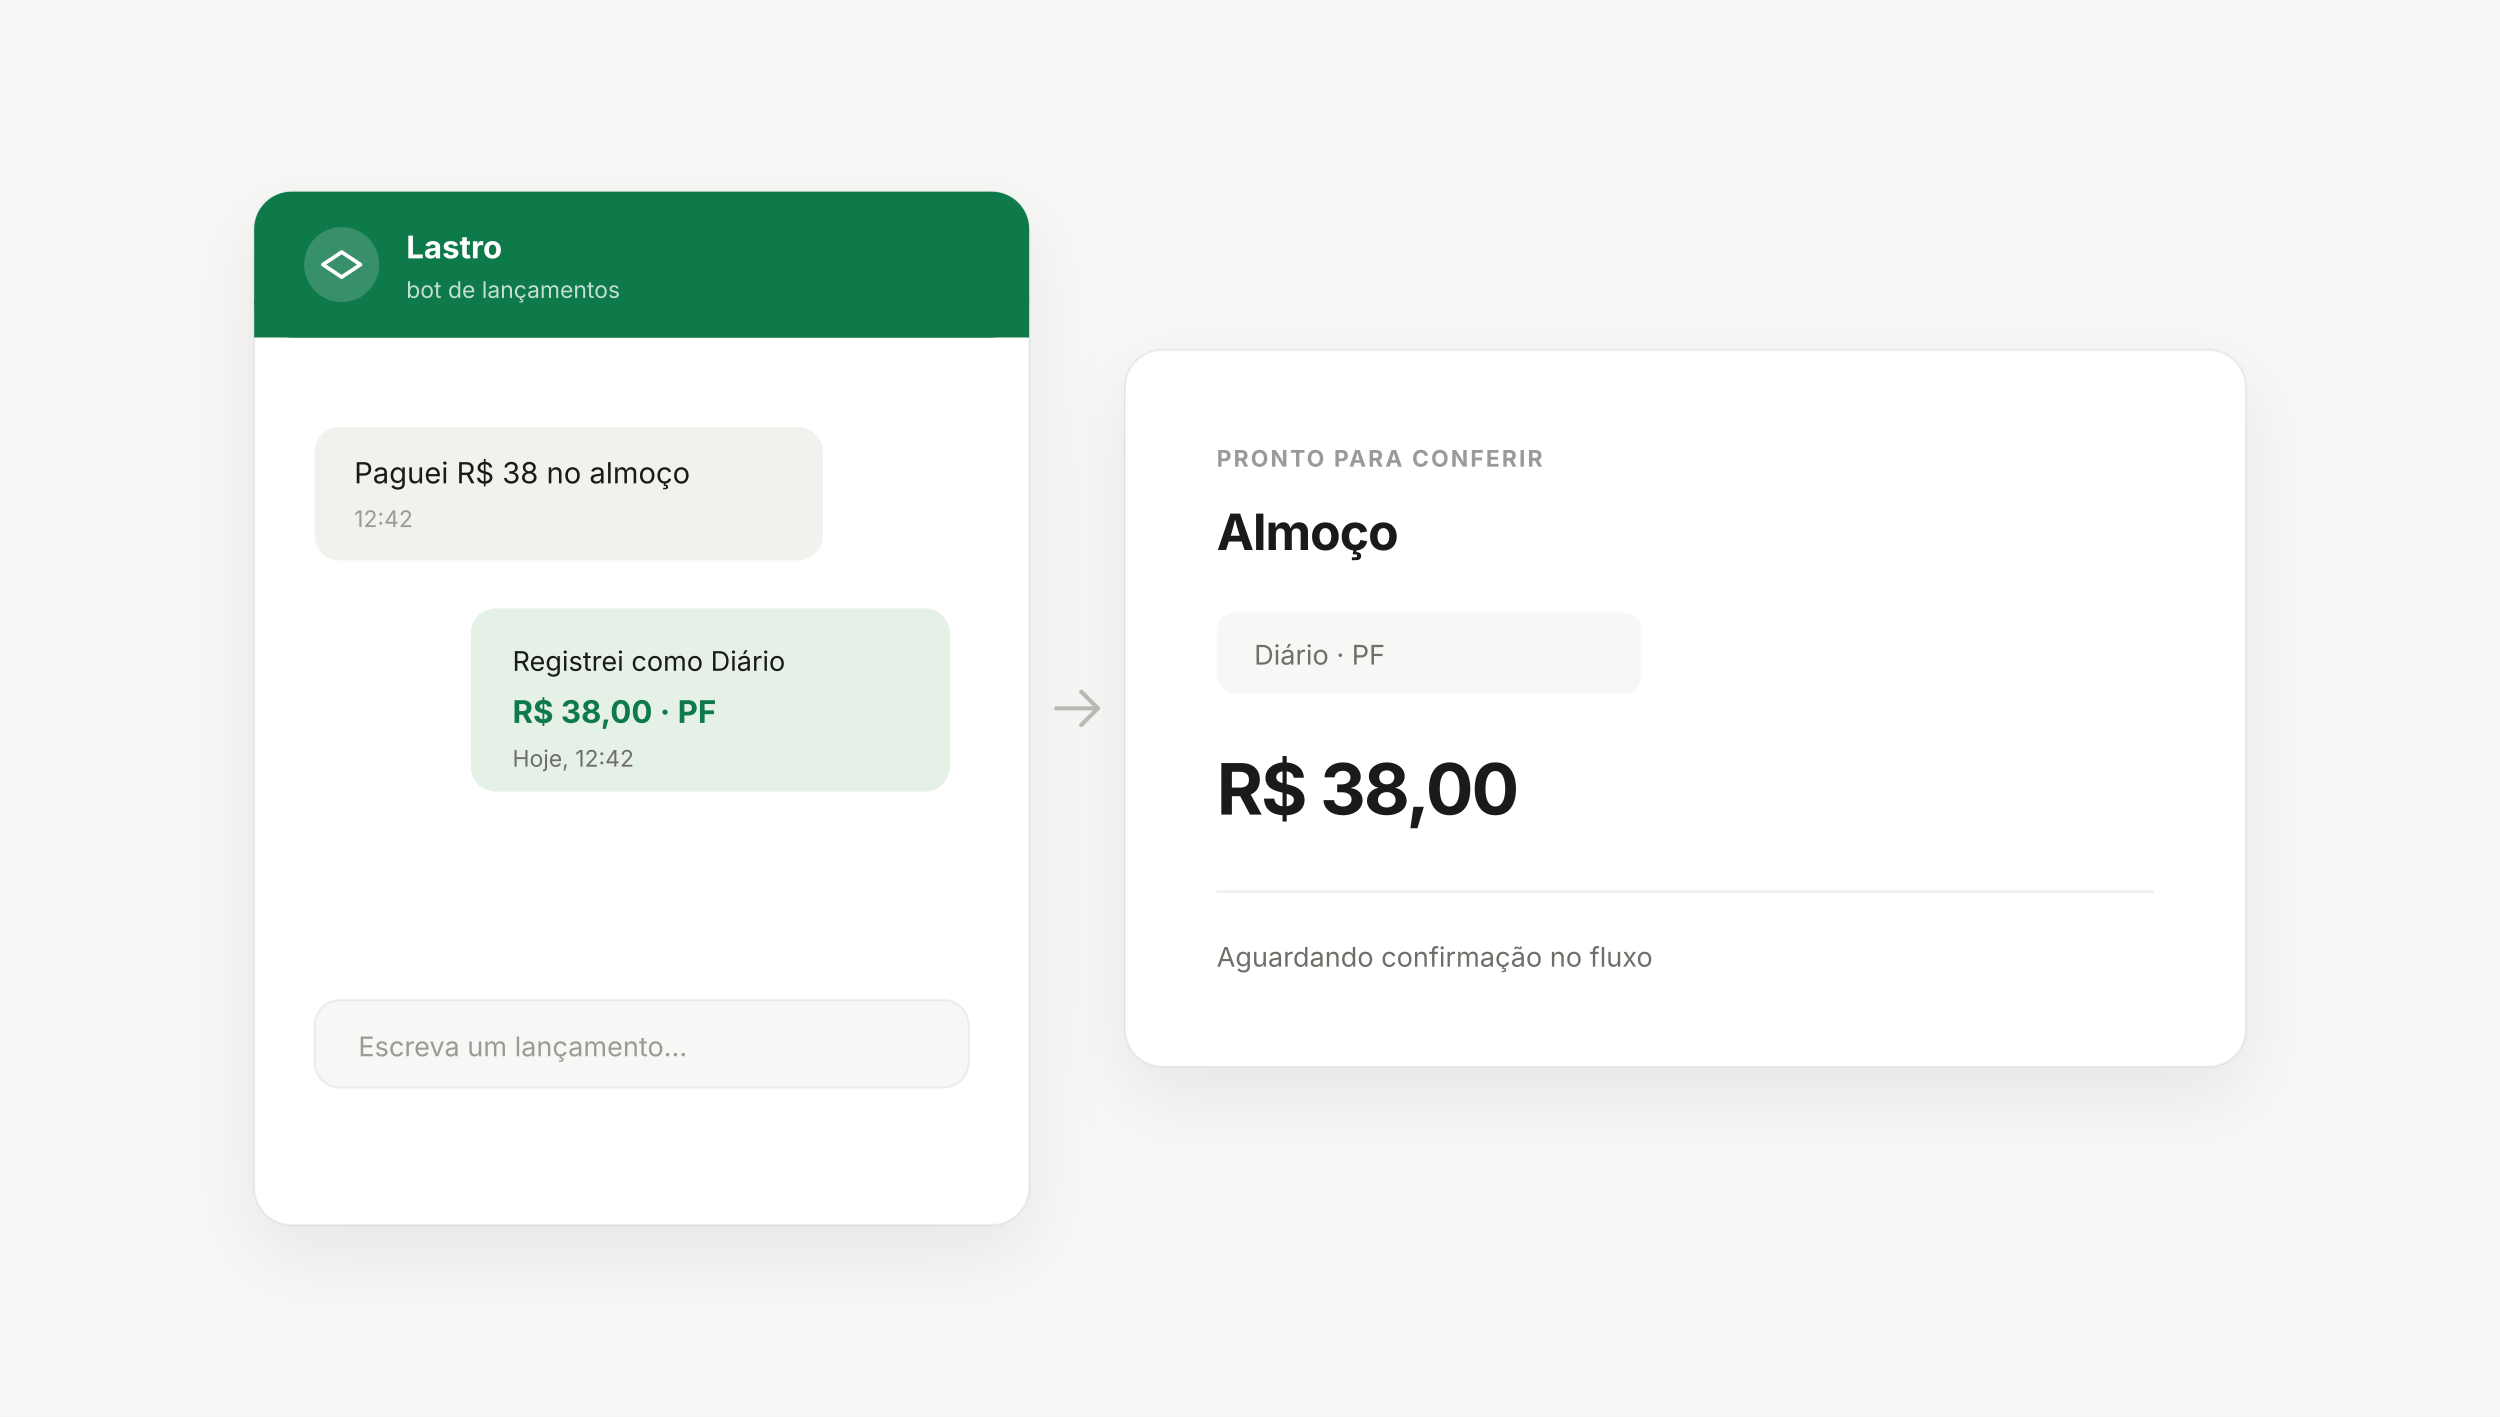
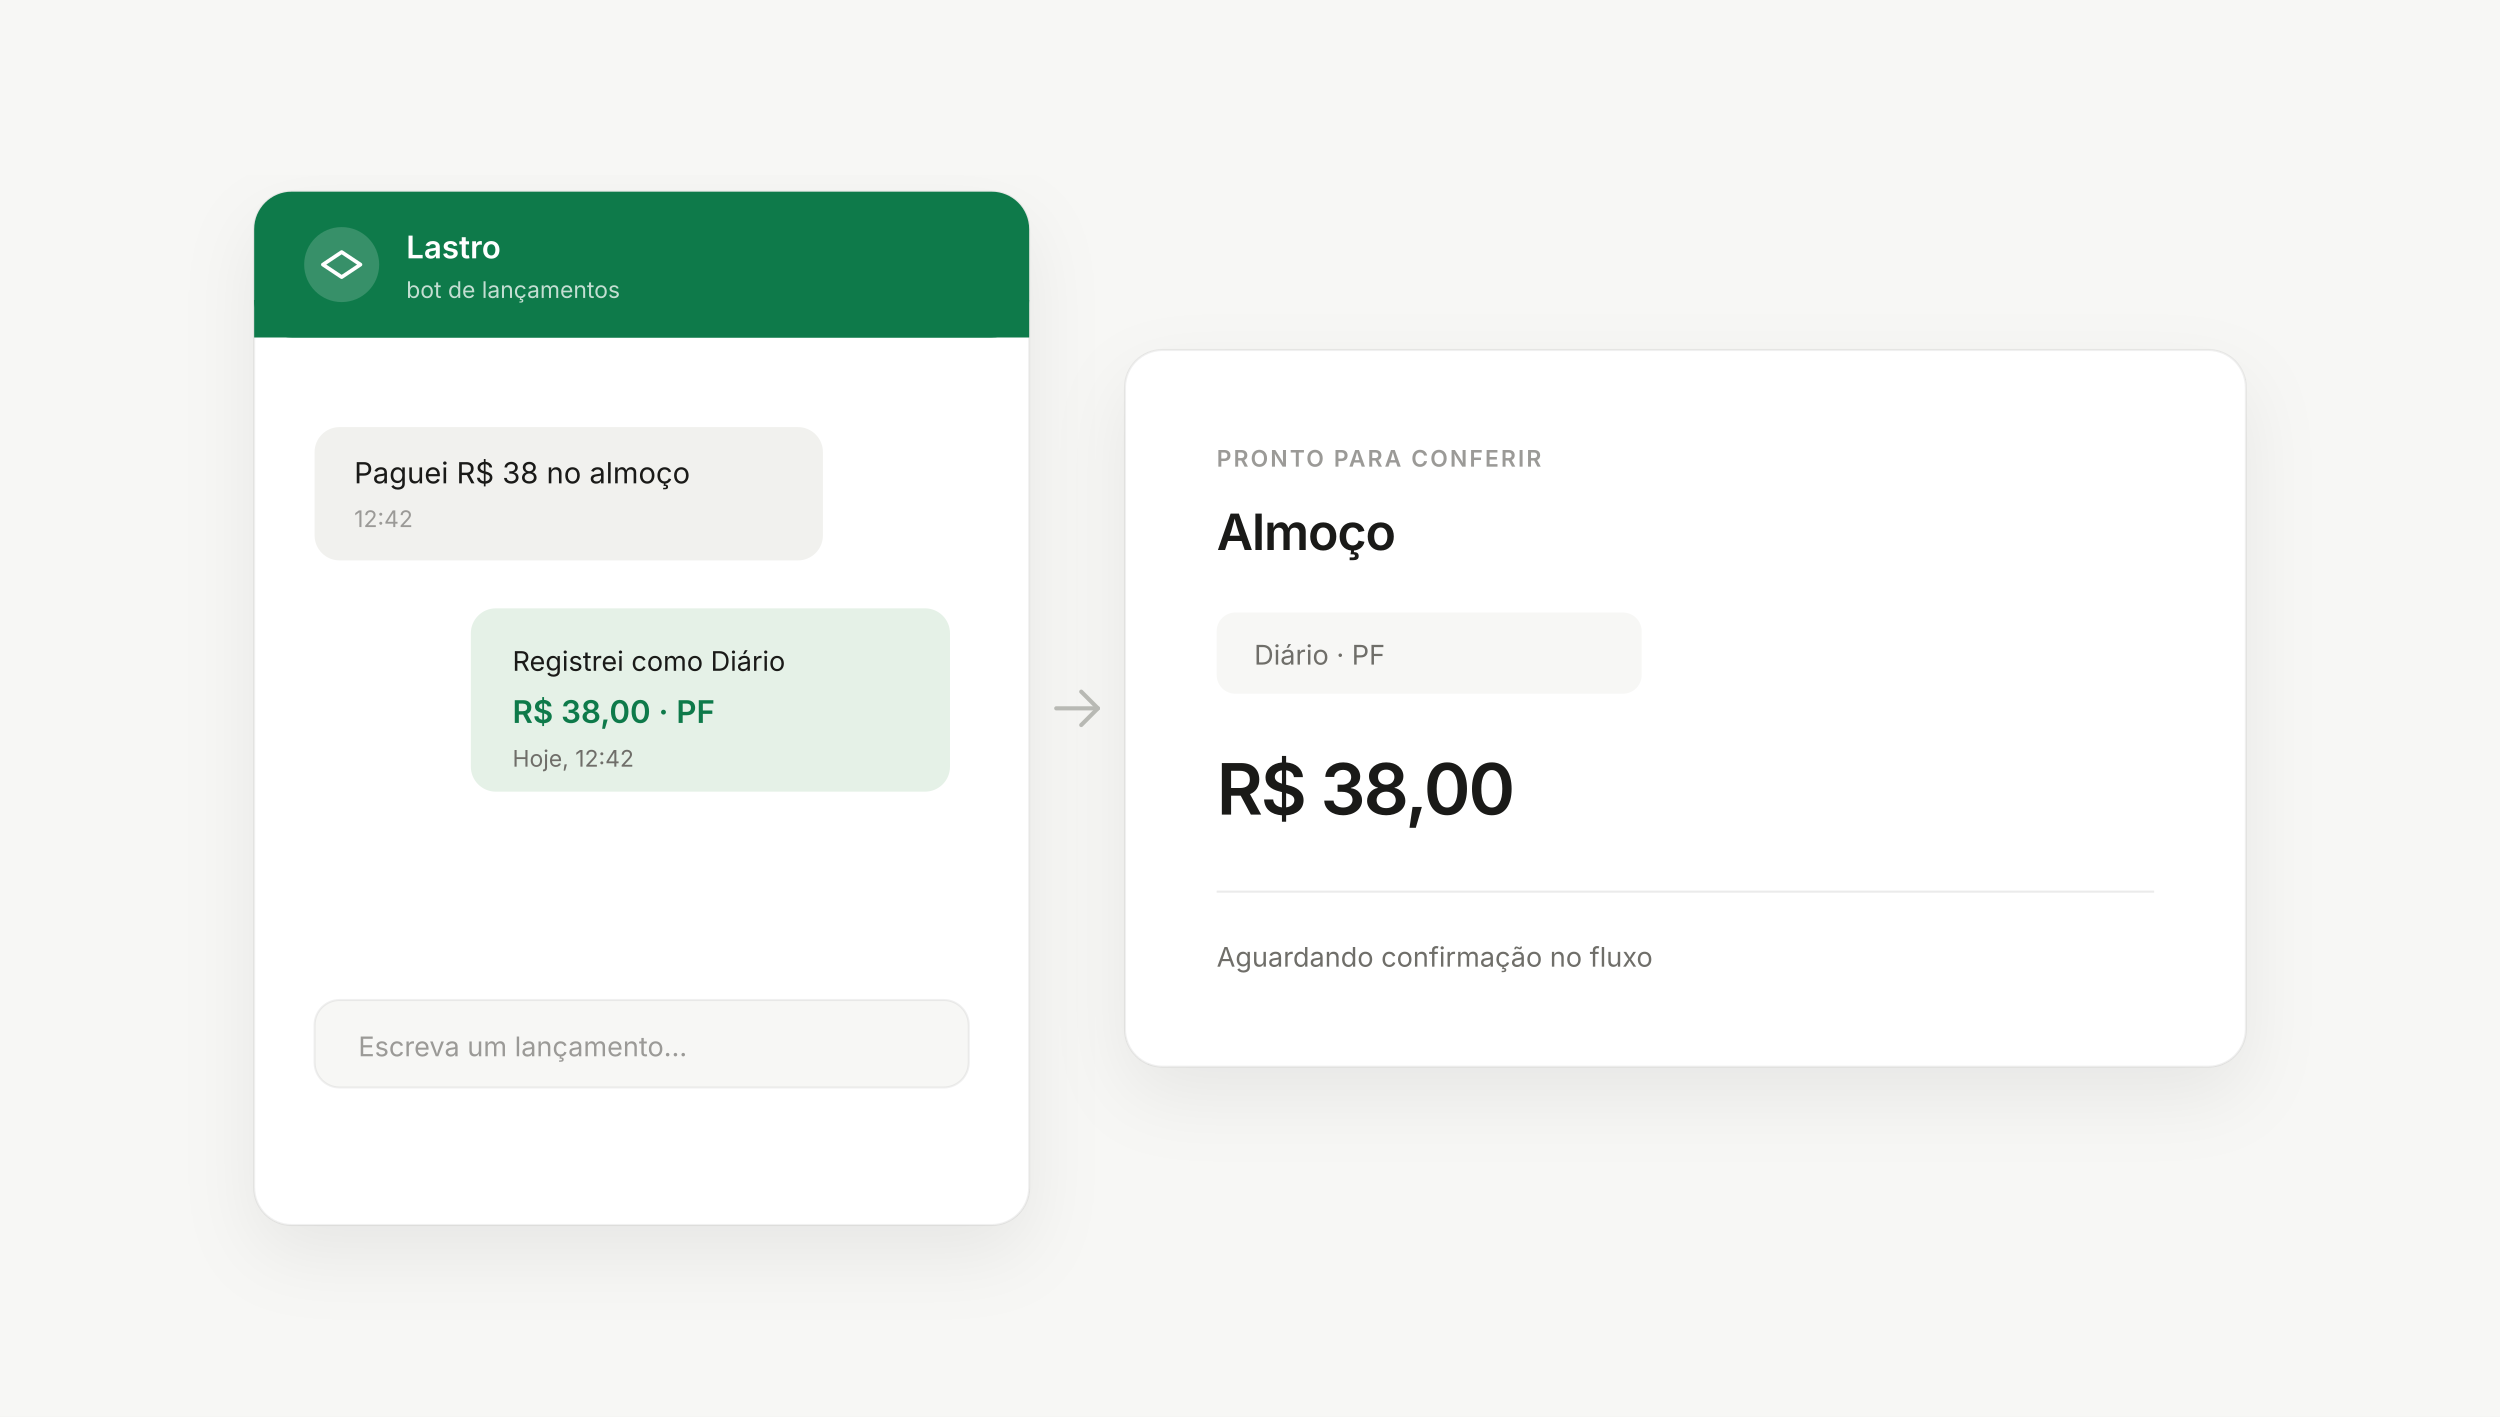
<svg xmlns="http://www.w3.org/2000/svg" width="1200" height="680" viewBox="0 0 1200 680" fill="none">
  <defs>
    <filter id="shadow" x="76" y="70" width="1048" height="570" filterUnits="userSpaceOnUse" color-interpolation-filters="sRGB">
      <feDropShadow dx="0" dy="14" stdDeviation="18" flood-color="#1A1A18" flood-opacity=".07" />
    </filter>
  </defs>
  <rect width="1200" height="680" fill="#F7F7F5" />
  <rect x="122" y="92" width="372" height="496" rx="18" fill="white" stroke="rgba(0,0,0,.06)" filter="url(#shadow)" />
  <rect x="122" y="92" width="372" height="70" rx="18" fill="#0E7A4A" />
  <path d="M122 144H494V162H122V144Z" fill="#0E7A4A" />
  <circle cx="164" cy="127" r="18" fill="rgba(255,255,255,.17)" />
  <path d="M155 127L164 133L173 127L164 121L155 127Z" stroke="white" stroke-width="1.8" stroke-linejoin="round" />
-   <text x="195" y="124" fill="white" font-family="Inter, Arial, sans-serif" font-size="15" font-weight="700">Lastro</text>
-   <text x="195" y="143" fill="rgba(255,255,255,.75)" font-family="Inter, Arial, sans-serif" font-size="11">bot de lançamentos</text>
+   <text x="195" y="124" fill="white" font-family="Geist, ui-sans-serif, system-ui, -apple-system, BlinkMacSystemFont, sans-serif" font-size="15" font-weight="600">Lastro</text>
+   <text x="195" y="143" fill="rgba(255,255,255,.75)" font-family="Geist, ui-sans-serif, system-ui, -apple-system, BlinkMacSystemFont, sans-serif" font-size="11">bot de lançamentos</text>
  <rect x="151" y="205" width="244" height="64" rx="12" fill="#F1F1EE" />
-   <text x="170" y="232" fill="#1A1A18" font-family="Inter, Arial, sans-serif" font-size="14">Paguei R$ 38 no almoço</text>
-   <text x="170" y="253" fill="#9B9A97" font-family="Inter, Arial, sans-serif" font-size="11">12:42</text>
+   <text x="170" y="232" fill="#1A1A18" font-family="Geist, ui-sans-serif, system-ui, -apple-system, BlinkMacSystemFont, sans-serif" font-size="14">Paguei R$ 38 no almoço</text>
+   <text x="170" y="253" fill="#9B9A97" font-family="Geist, ui-sans-serif, system-ui, -apple-system, BlinkMacSystemFont, sans-serif" font-size="11">12:42</text>
  <rect x="226" y="292" width="230" height="88" rx="12" fill="#E5F1E7" />
-   <text x="246" y="322" fill="#1A1A18" font-family="Inter, Arial, sans-serif" font-size="13">Registrei como Diário</text>
-   <text x="246" y="347" fill="#0E7A4A" font-family="Inter, Arial, sans-serif" font-size="15" font-weight="700">R$ 38,00 · PF</text>
-   <text x="246" y="368" fill="#6F6E69" font-family="Inter, Arial, sans-serif" font-size="11">Hoje, 12:42</text>
+   <text x="246" y="322" fill="#1A1A18" font-family="Geist, ui-sans-serif, system-ui, -apple-system, BlinkMacSystemFont, sans-serif" font-size="13">Registrei como Diário</text>
+   <text x="246" y="347" fill="#0E7A4A" font-family="Geist, ui-sans-serif, system-ui, -apple-system, BlinkMacSystemFont, sans-serif" font-size="15" font-weight="600">R$ 38,00 · PF</text>
+   <text x="246" y="368" fill="#6F6E69" font-family="Geist, ui-sans-serif, system-ui, -apple-system, BlinkMacSystemFont, sans-serif" font-size="11">Hoje, 12:42</text>
  <rect x="151" y="480" width="314" height="42" rx="12" fill="#F7F7F5" stroke="rgba(0,0,0,.06)" />
-   <text x="172" y="507" fill="#9B9A97" font-family="Inter, Arial, sans-serif" font-size="13">Escreva um lançamento…</text>
+   <text x="172" y="507" fill="#9B9A97" font-family="Geist, ui-sans-serif, system-ui, -apple-system, BlinkMacSystemFont, sans-serif" font-size="13">Escreva um lançamento…</text>
  <rect x="540" y="168" width="538" height="344" rx="18" fill="white" stroke="rgba(0,0,0,.06)" filter="url(#shadow)" />
-   <text x="584" y="224" fill="#9B9A97" font-family="Inter, Arial, sans-serif" font-size="11" font-weight="700" letter-spacing="1">PRONTO PARA CONFERIR</text>
-   <text x="584" y="264" fill="#1A1A18" font-family="Inter, Arial, sans-serif" font-size="24" font-weight="700" letter-spacing="-.5">Almoço</text>
+   <text x="584" y="224" fill="#9B9A97" font-family="Geist, ui-sans-serif, system-ui, -apple-system, BlinkMacSystemFont, sans-serif" font-size="11" font-weight="600" letter-spacing="1">PRONTO PARA CONFERIR</text>
+   <text x="584" y="264" fill="#1A1A18" font-family="Geist, ui-sans-serif, system-ui, -apple-system, BlinkMacSystemFont, sans-serif" font-size="24" font-weight="600" letter-spacing="-.5">Almoço</text>
  <rect x="584" y="294" width="204" height="39" rx="9" fill="#F7F7F5" />
-   <text x="602" y="319" fill="#6F6E69" font-family="Inter, Arial, sans-serif" font-size="13">Diário · PF</text>
-   <text x="584" y="391" fill="#1A1A18" font-family="Inter, Arial, sans-serif" font-size="34" font-weight="700" letter-spacing="-1">R$ 38,00</text>
+   <text x="602" y="319" fill="#6F6E69" font-family="Geist, ui-sans-serif, system-ui, -apple-system, BlinkMacSystemFont, sans-serif" font-size="13">Diário · PF</text>
+   <text x="584" y="391" fill="#1A1A18" font-family="Geist, ui-sans-serif, system-ui, -apple-system, BlinkMacSystemFont, sans-serif" font-size="34" font-weight="600" letter-spacing="-1">R$ 38,00</text>
  <line x1="584" y1="428" x2="1034" y2="428" stroke="rgba(0,0,0,.08)" />
-   <text x="584" y="464" fill="#6F6E69" font-family="Inter, Arial, sans-serif" font-size="13">Aguardando confirmação no fluxo</text>
+   <text x="584" y="464" fill="#6F6E69" font-family="Geist, ui-sans-serif, system-ui, -apple-system, BlinkMacSystemFont, sans-serif" font-size="13">Aguardando confirmação no fluxo</text>
  <path d="M507 340H527" stroke="#B8B9B4" stroke-width="2" stroke-linecap="round" />
  <path d="M519 332L527 340L519 348" stroke="#B8B9B4" stroke-width="2" stroke-linecap="round" stroke-linejoin="round" />
</svg>
